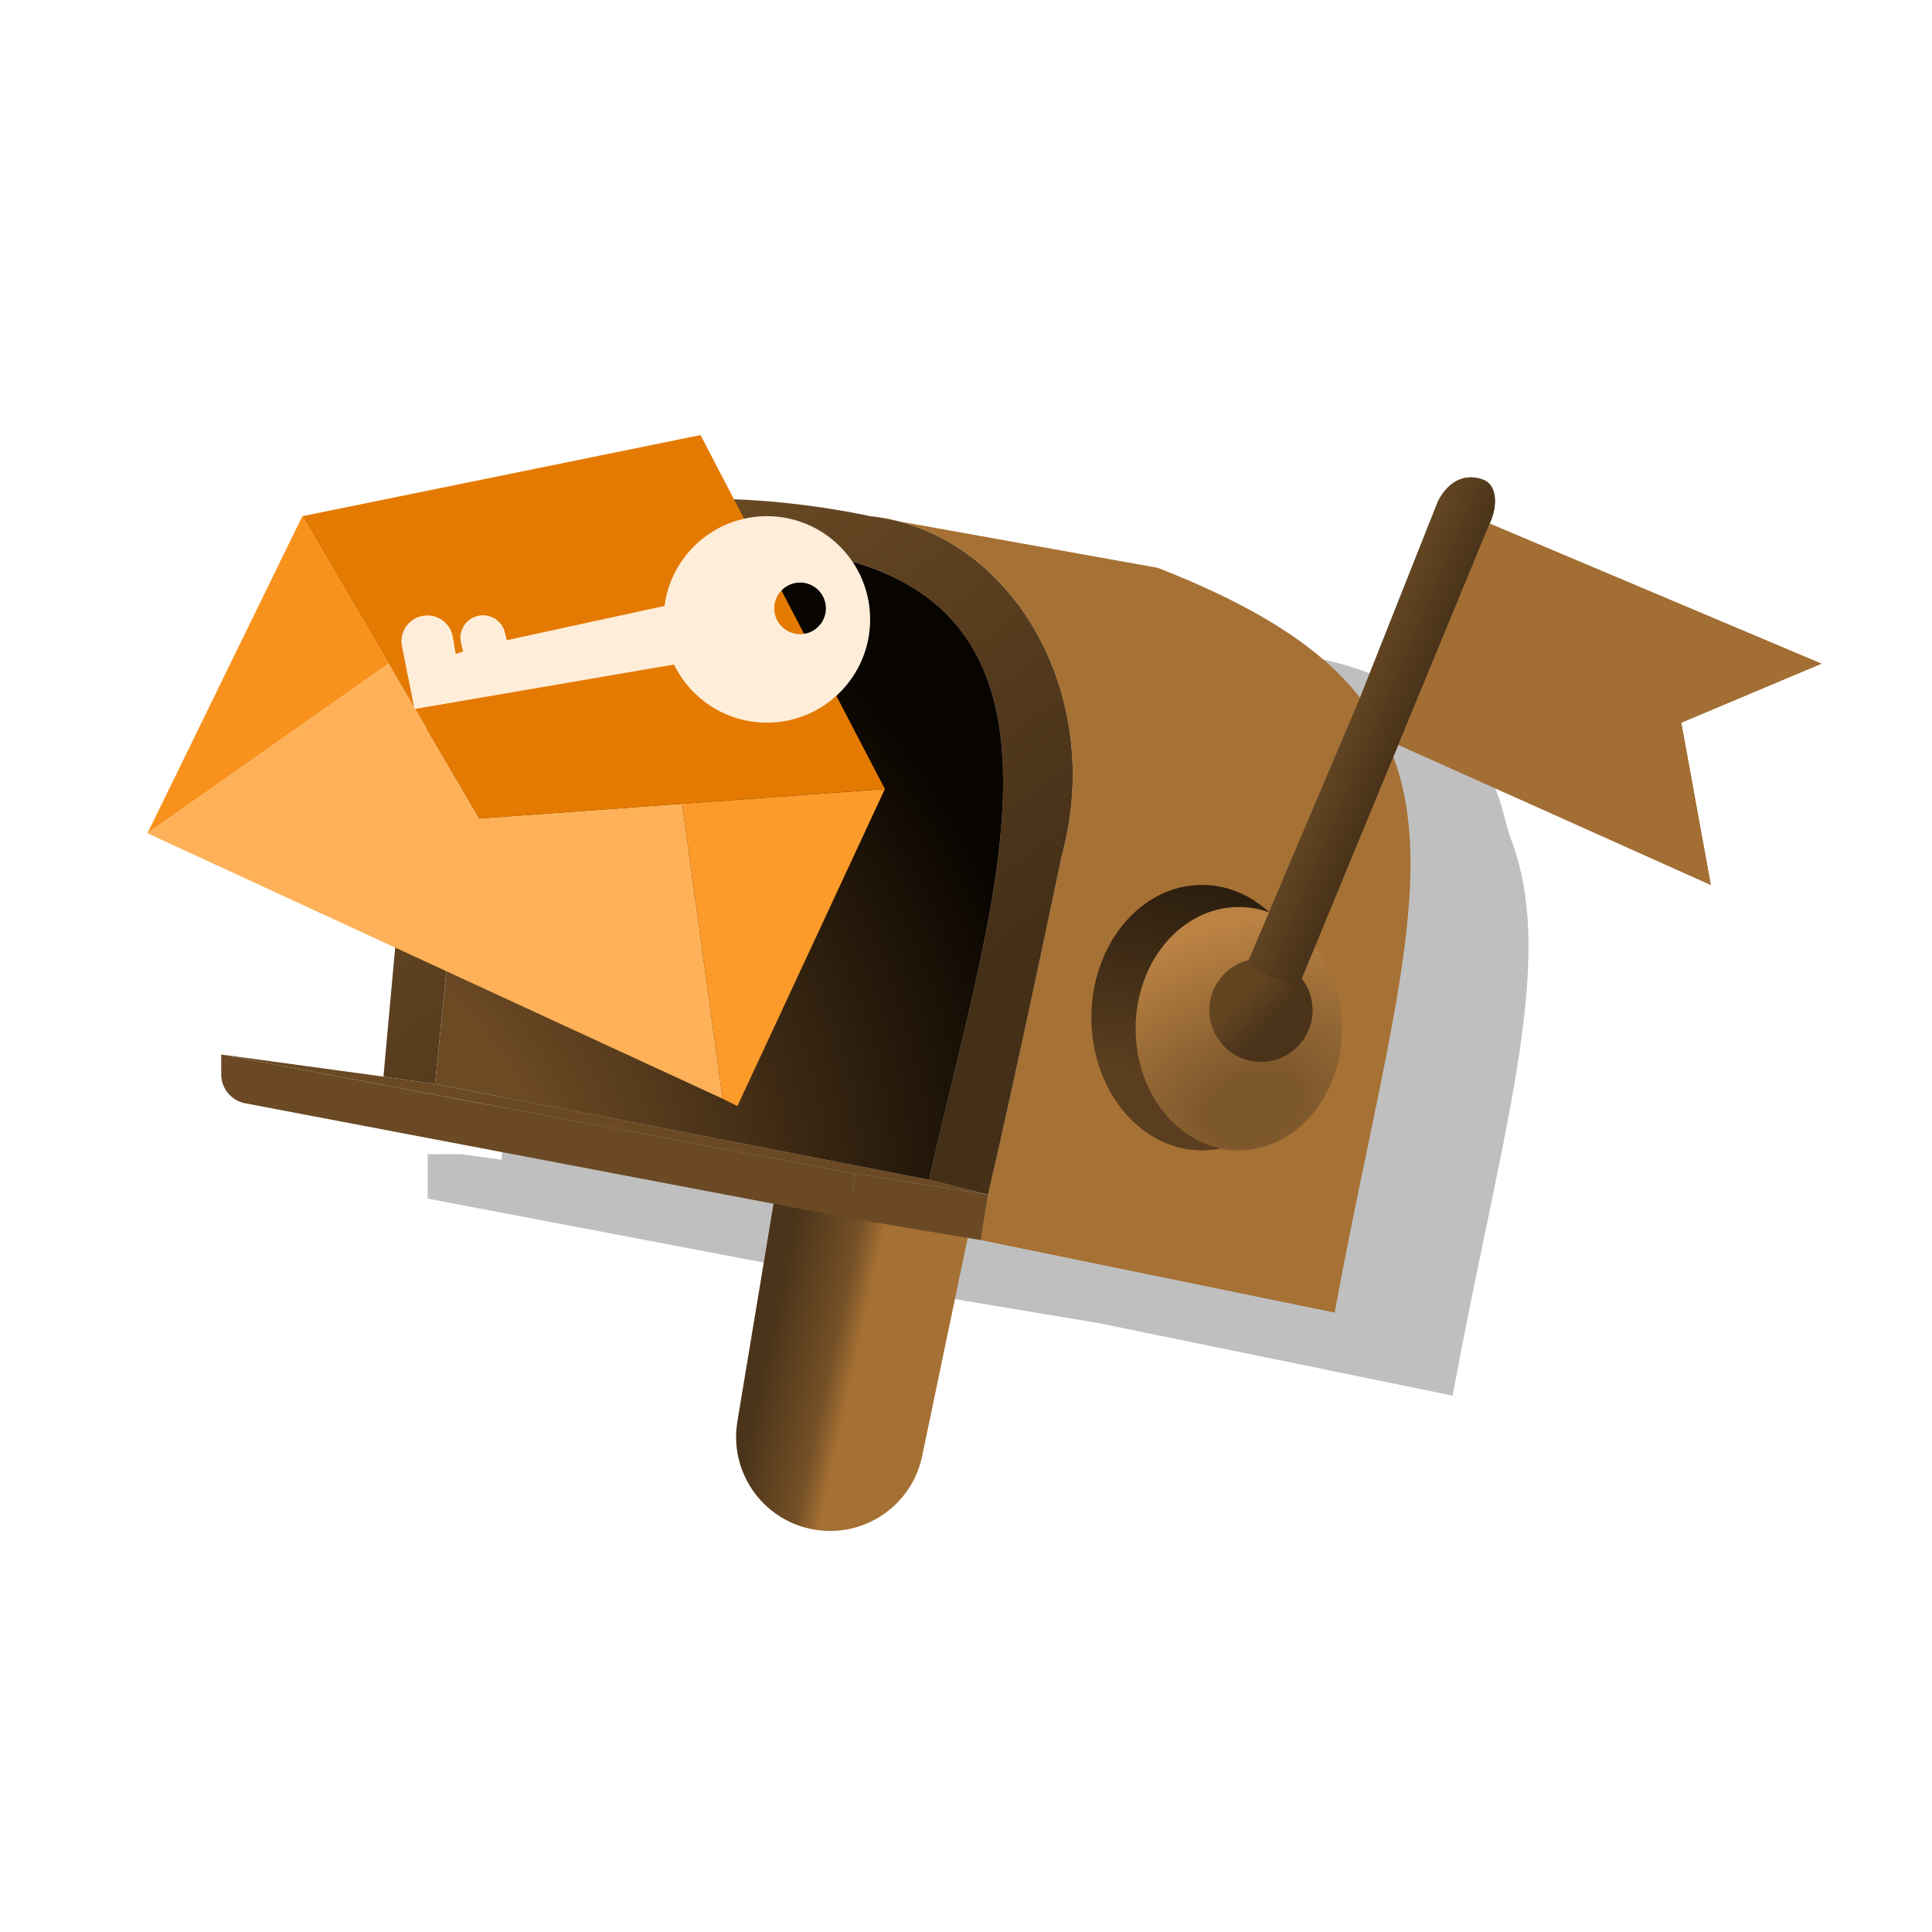
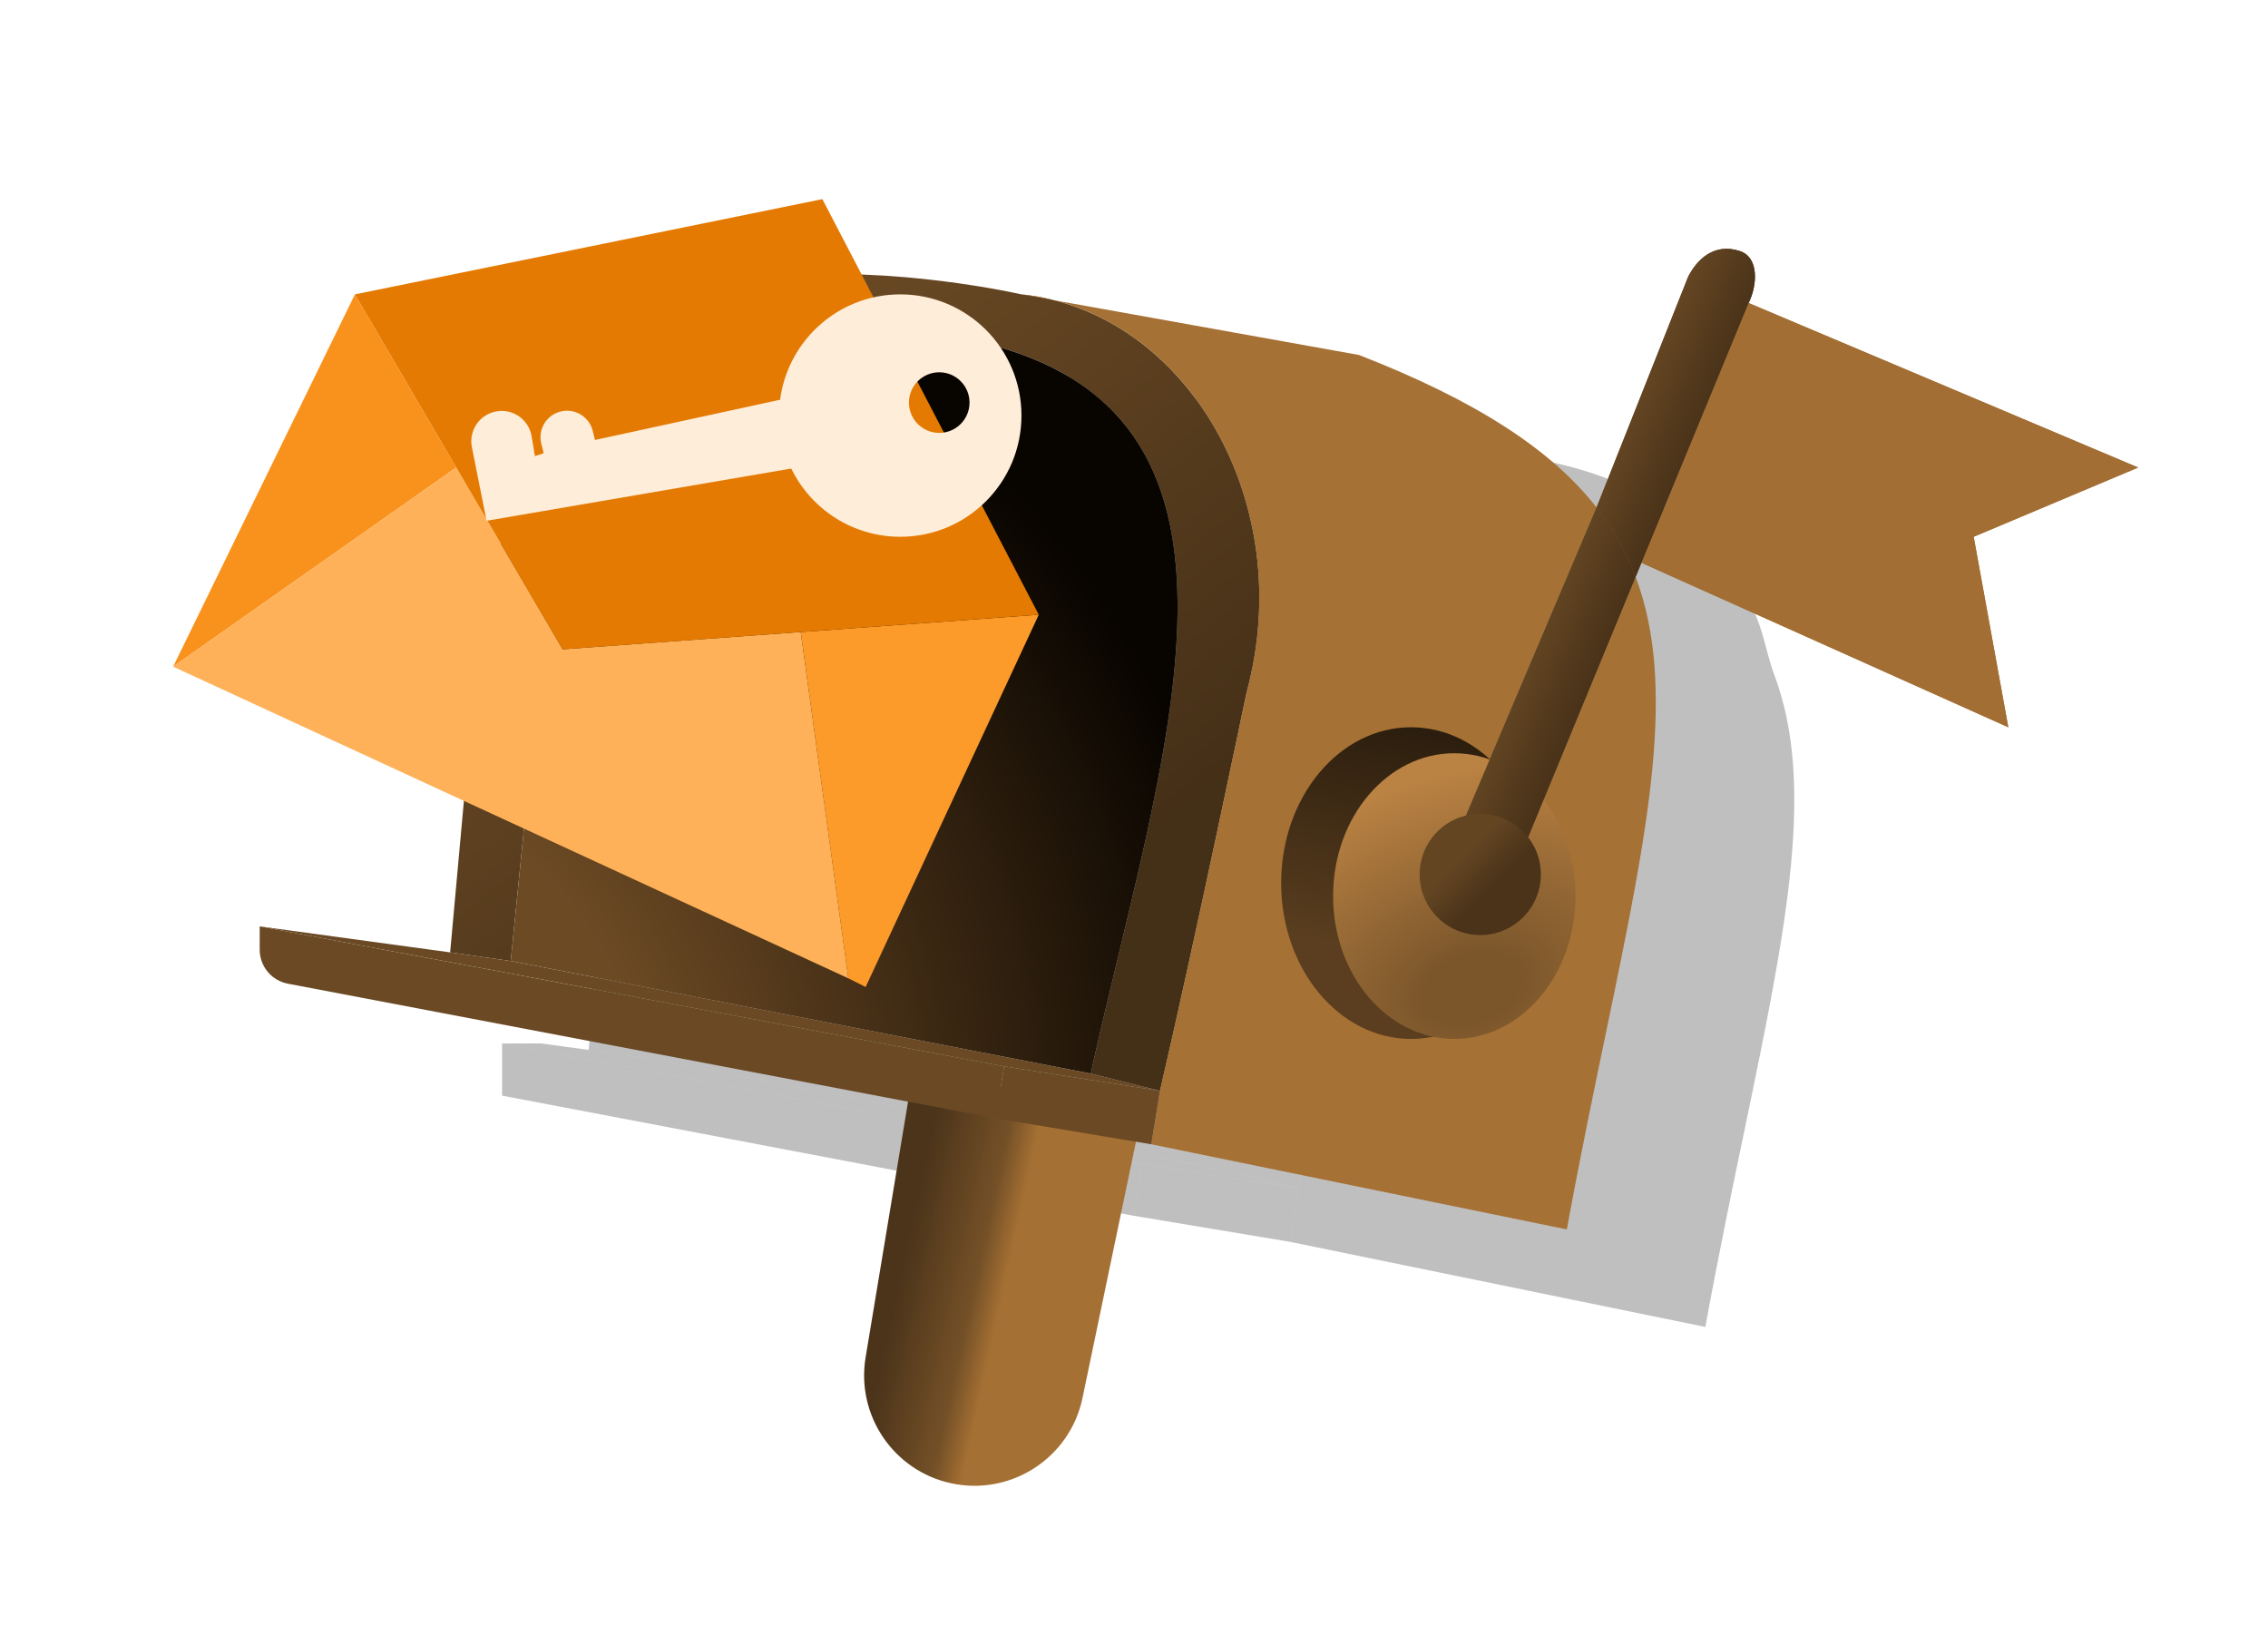
- <svg xmlns="http://www.w3.org/2000/svg" width="131" height="131" viewBox="0 0 131 131" fill="none">
-   <path d="M71 85.633L75 86.633C77 78.049 80 63.633 80 63.633C83 52.633 76.5 41.5 67 40.633C67 40.633 59.539 38.933 53 39.634C39 41.133 37 50.133 35 67.634L34 78.634L37.5 79.133L38.5 69.134C40.5 52.633 41.5 44.737 55 43.133C58.71 42.693 66 43.765 66 43.765C82 48.634 75 67.633 71 85.633Z" fill="black" fill-opacity="0.25" />
-   <path d="M71 85.633C75 67.633 82 48.634 66 43.765C66 43.765 58.71 42.693 55 43.133C41.5 44.737 40.5 52.633 38.5 69.134L37.5 79.133L71 85.633Z" fill="black" fill-opacity="0.25" />
-   <path d="M74.5 89.716L75 86.633L66 85.216L65.5 88.216L74.5 89.716Z" fill="black" fill-opacity="0.25" />
-   <path d="M75 86.633L74.5 89.716L98.5 94.633C99.263 90.465 100.064 86.618 100.804 83.064C103.229 71.419 104.855 63.259 102.474 56.946C101.938 55.523 101.784 53.753 100.804 52.5C98.184 49.146 96.5 45.5 86.5 44.133L67 40.633C76.5 41.5 83 52.633 80 63.633C80 63.633 77 78.049 75 86.633Z" fill="black" fill-opacity="0.25" />
-   <path d="M65.5 88.216L66 85.216L29 78.261V81.274L65.5 88.216Z" fill="black" fill-opacity="0.25" />
-   <path d="M75 86.633L71 85.633L37.5 79.133L34 78.634L31.266 78.261H29L66 85.216L75 86.633Z" fill="black" fill-opacity="0.25" />
-   <path d="M49.998 96.387L52.719 80L66 82.083L62.526 98.733C61.805 102.19 58.411 104.402 54.957 103.666C51.624 102.955 49.44 99.749 49.998 96.387Z" fill="url(#paint0_linear_410_326)" />
-   <path d="M63 80L67 81C69 72.416 72 58.001 72 58.001C75 47.001 68.5 36 59 35.001C59 35.001 51.539 33.3 45 34.001C31 35.501 29 44.501 27 62.001L26 73.001L29.5 73.5L30.5 63.501C32.5 47.001 33.5 39.104 47 37.501C50.71 37.06 58 38.132 58 38.132C74 43.001 67 62 63 80Z" fill="url(#paint1_linear_410_326)" />
-   <path d="M63 80C67 62 74 43.001 58 38.132C58 38.132 50.71 37.06 47 37.501C33.5 39.104 32.5 47.001 30.5 63.501L29.5 73.5L63 80Z" fill="url(#paint2_radial_410_326)" />
-   <path d="M123.5 45.001C123.5 45.001 109.787 39.211 101 35.501C98.582 41.358 94.809 50.501 94.809 50.501L116 60.001L114 49.001L123.5 45.001Z" fill="#A26E33" />
-   <path d="M92.219 47.309C93.199 48.562 93.938 49.891 94.474 51.313L94.809 50.501C94.809 50.501 98.582 41.358 101 35.501C101.5 34.5 101.627 32.876 100.5 32.5C99 32 98 33 97.5 34.001L92.219 47.309Z" fill="#634522" />
-   <path fill-rule="evenodd" clip-rule="evenodd" d="M66.5 84.084L67 81C69 72.416 72 58.001 72 58.001C75 47.001 68.5 36 59 35.001L78.5 38.501C85.259 41.138 89.598 43.955 92.219 47.309L84.5 65.5L88 67.001L94.474 51.313C96.855 57.626 95.229 65.787 92.804 77.431C92.064 80.986 91.263 84.832 90.5 89.001L66.5 84.084Z" fill="#A67134" />
-   <path d="M84.5 65.5L88 67.001L94.474 51.313C93.938 49.891 93.199 48.562 92.219 47.309L84.5 65.5Z" fill="#634522" />
-   <path d="M67 81L63 80L29.5 73.5L26 73.001L15 71.5L58 79.583L67 81Z" fill="#6A4924" />
-   <path d="M66.5 84.084L67 81L58 79.583L57.5 82.583L66.5 84.084Z" fill="#6A4924" />
-   <path d="M15 71.5V72.844C15 73.805 15.683 74.63 16.626 74.809L57.5 82.583L58 79.583L15 71.5Z" fill="#6A4924" />
-   <path d="M20.5 35L10 56.5L26.354 45L20.5 35Z" fill="#F9921D" />
-   <path d="M46.25 54.5L32.5 55.5L26.354 45L10 56.5L49 74.5L46.25 54.5Z" fill="#FEB158" />
-   <path d="M50 75L60 53.5L46.25 54.5L49 74.5L50 75Z" fill="#FC9A2A" />
-   <path d="M60 53.5L47.5 29.5L20.5 35L26.354 45L32.5 55.5L46.25 54.5L60 53.5Z" fill="#E47A01" />
-   <path fill-rule="evenodd" clip-rule="evenodd" d="M45.907 40.9L46.575 44.909L28.105 48.075L27.256 43.828C27.066 42.878 27.682 41.954 28.632 41.764C29.603 41.569 30.543 42.218 30.706 43.196L30.897 44.341L31.402 44.172L31.265 43.621C31.06 42.801 31.558 41.97 32.379 41.765C33.199 41.56 34.03 42.059 34.235 42.879L34.367 43.408L45.907 40.9Z" fill="#FEEDD9" />
-   <path fill-rule="evenodd" clip-rule="evenodd" d="M52 49C55.866 49 59 45.866 59 42C59 38.134 55.866 35 52 35C48.291 35 45.255 37.885 45.015 41.533C45.005 41.688 45 41.843 45 42C45 42.569 45.068 43.121 45.196 43.651C45.938 46.72 48.703 49 52 49ZM54.25 43C55.217 43 56 42.217 56 41.25C56 40.283 55.217 39.5 54.25 39.5C53.283 39.5 52.5 40.283 52.5 41.25C52.5 42.217 53.283 43 54.25 43Z" fill="#FEEDD9" />
-   <ellipse cx="81.5" cy="69" rx="7.5" ry="9" fill="url(#paint3_linear_410_326)" />
-   <ellipse cx="84" cy="69.75" rx="7" ry="8.25" fill="url(#paint4_radial_410_326)" />
-   <circle cx="85.5" cy="68.5" r="3.5" fill="url(#paint5_linear_410_326)" />
-   <path d="M123.5 45.001C123.5 45.001 109.787 39.211 101 35.501C98.582 41.358 94.809 50.501 94.809 50.501L116 60.001L114 49.001L123.5 45.001Z" fill="#A26E33" />
-   <path d="M92.219 47.309C93.199 48.562 93.938 49.891 94.474 51.313L94.809 50.501C94.809 50.501 98.582 41.358 101 35.501C101.5 34.5 101.627 32.876 100.5 32.5C99 32 98 33 97.5 34.001L92.219 47.309Z" fill="url(#paint6_linear_410_326)" />
-   <path d="M84.5 65.5L88 67.001L94.474 51.313C93.938 49.891 93.199 48.562 92.219 47.309L84.5 65.5Z" fill="url(#paint7_linear_410_326)" />
+ <svg xmlns="http://www.w3.org/2000/svg" width="131" height="95" viewBox="0 0 131 95" fill="none">
+   <path d="M71 67.633L75 68.633C77 60.049 80 45.633 80 45.633C83 34.633 76.5 23.5 67 22.633C67 22.633 59.539 20.933 53 21.634C39 23.133 37 32.133 35 49.634L34 60.634L37.5 61.133L38.5 51.134C40.5 34.633 41.5 26.737 55 25.133C58.71 24.693 66 25.765 66 25.765C82 30.634 75 49.633 71 67.633Z" fill="black" fill-opacity="0.25" />
+   <path d="M71 67.633C75 49.633 82 30.634 66 25.765C66 25.765 58.71 24.693 55 25.133C41.5 26.737 40.5 34.633 38.5 51.134L37.5 61.133L71 67.633Z" fill="black" fill-opacity="0.25" />
+   <path d="M74.5 71.716L75 68.633L66 67.216L65.5 70.216L74.5 71.716Z" fill="black" fill-opacity="0.25" />
+   <path d="M75 68.633L74.5 71.716L98.5 76.633C99.263 72.465 100.064 68.618 100.804 65.064C103.229 53.419 104.855 45.259 102.474 38.946C101.938 37.523 101.784 35.753 100.804 34.5C98.184 31.146 96.5 27.5 86.5 26.133L67 22.633C76.5 23.5 83 34.633 80 45.633C80 45.633 77 60.049 75 68.633Z" fill="black" fill-opacity="0.25" />
+   <path d="M65.5 70.216L66 67.216L29 60.261V63.274L65.5 70.216Z" fill="black" fill-opacity="0.25" />
+   <path d="M75 68.633L71 67.633L37.5 61.133L34 60.634L31.266 60.261H29L66 67.216L75 68.633Z" fill="black" fill-opacity="0.25" />
+   <path d="M49.998 78.387L52.719 62L66 64.083L62.526 80.733C61.805 84.19 58.411 86.402 54.957 85.665C51.624 84.955 49.44 81.749 49.998 78.387Z" fill="url(#paint0_linear_410_326)" />
+   <path d="M63 62L67 63C69 54.416 72 40.001 72 40.001C75 29 68.5 18 59 17C59 17 51.539 15.3 45 16.001C31 17.501 29 26.501 27 44.001L26 55.001L29.5 55.5L30.5 45.501C32.5 29.001 33.5 21.104 47 19.501C50.71 19.06 58 20.132 58 20.132C74 25.001 67 44 63 62Z" fill="url(#paint1_linear_410_326)" />
+   <path d="M63 62C67 44 74 25.001 58 20.132C58 20.132 50.71 19.06 47 19.501C33.5 21.104 32.5 29.001 30.5 45.501L29.5 55.5L63 62Z" fill="url(#paint2_radial_410_326)" />
+   <path d="M123.5 27C123.5 27 109.787 21.21 101 17.5C98.582 23.358 94.809 32.501 94.809 32.501L116 42.001L114 31L123.5 27Z" fill="#A26E33" />
+   <path d="M92.219 29.309C93.199 30.562 93.938 31.89 94.474 33.313L94.809 32.501C94.809 32.501 98.582 23.358 101 17.5C101.5 16.5 101.627 14.876 100.5 14.5C99 14 98 15 97.5 16.001L92.219 29.309Z" fill="#634522" />
+   <path fill-rule="evenodd" clip-rule="evenodd" d="M66.5 66.084L67 63C69 54.416 72 40.001 72 40.001C75 29 68.5 18 59 17L78.5 20.501C85.259 23.138 89.598 25.955 92.219 29.309L84.5 47.5L88 49.001L94.474 33.313C96.855 39.626 95.229 47.787 92.804 59.431C92.064 62.986 91.263 66.832 90.5 71.001L66.5 66.084Z" fill="#A67134" />
+   <path d="M84.5 47.5L88 49.001L94.474 33.313C93.938 31.89 93.199 30.562 92.219 29.309L84.5 47.5Z" fill="#634522" />
+   <path d="M67 63L63 62L29.5 55.5L26 55.001L15 53.5L58 61.583L67 63Z" fill="#6A4924" />
+   <path d="M66.5 66.084L67 63L58 61.583L57.5 64.583L66.5 66.084Z" fill="#6A4924" />
+   <path d="M15 53.5V54.844C15 55.805 15.683 56.63 16.626 56.809L57.5 64.583L58 61.583L15 53.5Z" fill="#6A4924" />
+   <path d="M20.5 17L10 38.5L26.354 27L20.5 17Z" fill="#F9921D" />
+   <path d="M46.25 36.5L32.5 37.5L26.354 27L10 38.5L49 56.5L46.25 36.5Z" fill="#FEB158" />
+   <path d="M50 57L60 35.5L46.25 36.5L49 56.5L50 57Z" fill="#FC9A2A" />
+   <path d="M60 35.5L47.5 11.5L20.5 17L26.354 27L32.5 37.5L46.25 36.5L60 35.5Z" fill="#E47A01" />
+   <path fill-rule="evenodd" clip-rule="evenodd" d="M45.907 22.9L46.575 26.909L28.105 30.075L27.256 25.828C27.066 24.878 27.682 23.954 28.632 23.764C29.603 23.57 30.543 24.218 30.706 25.196L30.897 26.341L31.402 26.172L31.265 25.621C31.06 24.801 31.558 23.97 32.379 23.765C33.199 23.56 34.03 24.059 34.235 24.879L34.367 25.409L45.907 22.9Z" fill="#FEEDD9" />
+   <path fill-rule="evenodd" clip-rule="evenodd" d="M52 31C55.866 31 59 27.866 59 24C59 20.134 55.866 17 52 17C48.291 17 45.255 19.885 45.015 23.533C45.005 23.688 45 23.843 45 24C45 24.569 45.068 25.122 45.196 25.651C45.938 28.72 48.703 31 52 31ZM54.25 25C55.217 25 56 24.216 56 23.25C56 22.284 55.217 21.5 54.25 21.5C53.283 21.5 52.5 22.284 52.5 23.25C52.5 24.216 53.283 25 54.25 25Z" fill="#FEEDD9" />
+   <ellipse cx="81.5" cy="51" rx="7.5" ry="9" fill="url(#paint3_linear_410_326)" />
+   <ellipse cx="84" cy="51.75" rx="7" ry="8.25" fill="url(#paint4_radial_410_326)" />
+   <path d="M123.5 27C123.5 27 109.787 21.21 101 17.5C98.582 23.358 94.809 32.501 94.809 32.501L116 42.001L114 31L123.5 27Z" fill="#A26E33" />
+   <path d="M92.219 29.309C93.199 30.562 93.938 31.89 94.474 33.313L94.809 32.501C94.809 32.501 98.582 23.358 101 17.5C101.5 16.5 101.627 14.876 100.5 14.5C99 14 98 15 97.5 16.001L92.219 29.309Z" fill="url(#paint5_linear_410_326)" />
+   <path d="M84.5 47.5L88 49.001L94.474 33.313C93.938 31.89 93.199 30.562 92.219 29.309L84.5 47.5Z" fill="url(#paint6_linear_410_326)" />
+   <circle cx="85.5" cy="50.5" r="3.5" fill="url(#paint7_linear_410_326)" />
  <defs>
-     <linearGradient id="paint0_linear_410_326" x1="63.5" y1="94" x2="52" y2="91.5" gradientUnits="userSpaceOnUse">
+     <linearGradient id="paint0_linear_410_326" x1="63.5" y1="76" x2="52" y2="73.5" gradientUnits="userSpaceOnUse">
      <stop offset="0.484" stop-color="#A57033" />
      <stop offset="0.63" stop-color="#745027" />
      <stop offset="1" stop-color="#4B341A" />
    </linearGradient>
-     <linearGradient id="paint1_linear_410_326" x1="23.554" y1="38.746" x2="53.285" y2="76.953" gradientUnits="userSpaceOnUse">
+     <linearGradient id="paint1_linear_410_326" x1="23.554" y1="20.746" x2="53.285" y2="58.953" gradientUnits="userSpaceOnUse">
      <stop stop-color="#755128" />
      <stop offset="1" stop-color="#442F17" />
    </linearGradient>
-     <radialGradient id="paint2_radial_410_326" cx="0" cy="0" r="1" gradientUnits="userSpaceOnUse" gradientTransform="translate(12 86) rotate(-28.6476) scale(61.5325 56.2218)">
+     <radialGradient id="paint2_radial_410_326" cx="0" cy="0" r="1" gradientUnits="userSpaceOnUse" gradientTransform="translate(12 68) rotate(-28.6476) scale(61.5325 56.2218)">
      <stop offset="0.425" stop-color="#6C4A24" />
      <stop offset="1" stop-color="#080400" />
    </radialGradient>
-     <linearGradient id="paint3_linear_410_326" x1="77.5" y1="76.5" x2="80.617" y2="60.022" gradientUnits="userSpaceOnUse">
+     <linearGradient id="paint3_linear_410_326" x1="77.5" y1="58.5" x2="80.617" y2="42.022" gradientUnits="userSpaceOnUse">
      <stop offset="0.229" stop-color="#5A3E1F" />
      <stop offset="1" stop-color="#2C1E0E" />
    </linearGradient>
-     <radialGradient id="paint4_radial_410_326" cx="0" cy="0" r="1" gradientUnits="userSpaceOnUse" gradientTransform="translate(85 75.0882) rotate(-108.954) scale(12.3148 18.1346)">
+     <radialGradient id="paint4_radial_410_326" cx="0" cy="0" r="1" gradientUnits="userSpaceOnUse" gradientTransform="translate(85 57.0882) rotate(-108.954) scale(12.3148 18.1346)">
      <stop offset="0.156" stop-color="#7B562B" />
      <stop offset="1" stop-color="#BA8243" />
    </radialGradient>
-     <linearGradient id="paint5_linear_410_326" x1="82.5" y1="66.5" x2="85.777" y2="69.718" gradientUnits="userSpaceOnUse">
-       <stop offset="0.458" stop-color="#634522" />
-       <stop offset="1" stop-color="#4A3319" />
-     </linearGradient>
-     <linearGradient id="paint6_linear_410_326" x1="88" y1="56.5" x2="91.5" y2="58" gradientUnits="userSpaceOnUse">
+     <linearGradient id="paint5_linear_410_326" x1="88" y1="38.5" x2="91.5" y2="40" gradientUnits="userSpaceOnUse">
      <stop stop-color="#634522" />
      <stop offset="1" stop-color="#4A3319" />
    </linearGradient>
-     <linearGradient id="paint7_linear_410_326" x1="88" y1="56.5" x2="91.5" y2="58" gradientUnits="userSpaceOnUse">
+     <linearGradient id="paint6_linear_410_326" x1="88" y1="38.5" x2="91.5" y2="40" gradientUnits="userSpaceOnUse">
      <stop stop-color="#634522" />
+       <stop offset="1" stop-color="#4A3319" />
+     </linearGradient>
+     <linearGradient id="paint7_linear_410_326" x1="82.5" y1="48.5" x2="85.777" y2="51.718" gradientUnits="userSpaceOnUse">
+       <stop offset="0.458" stop-color="#634522" />
      <stop offset="1" stop-color="#4A3319" />
    </linearGradient>
  </defs>
</svg>
